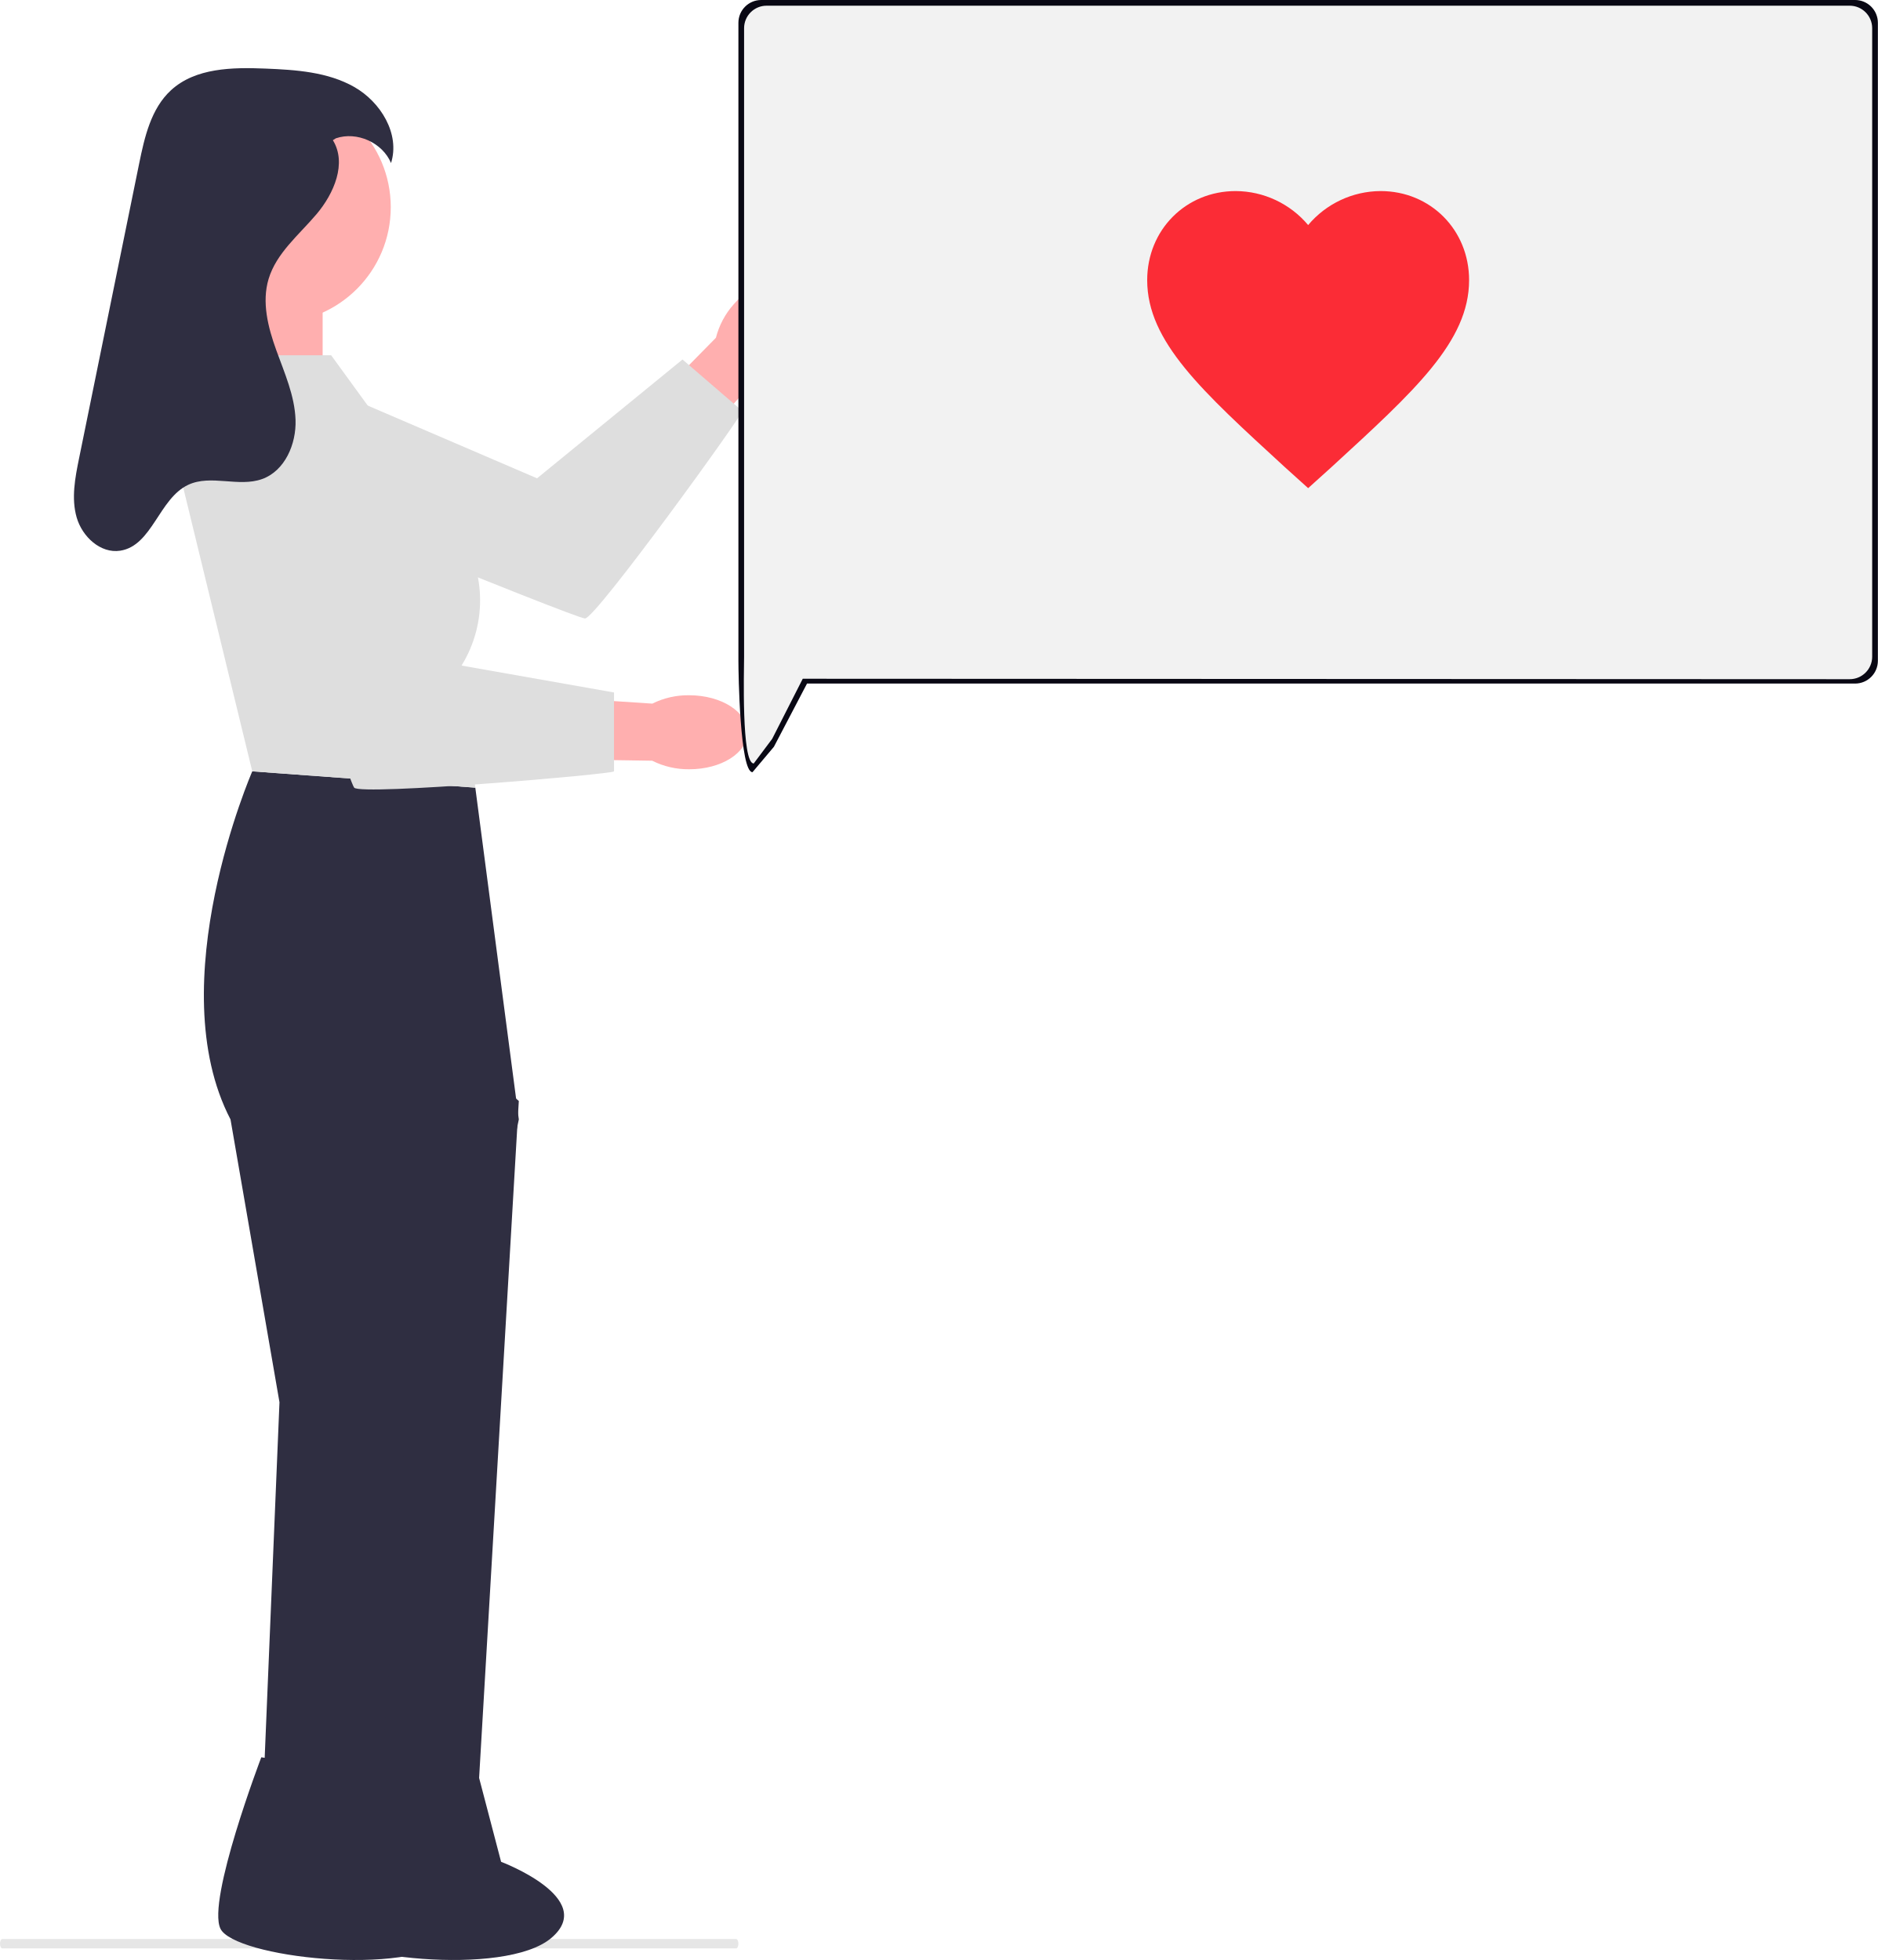
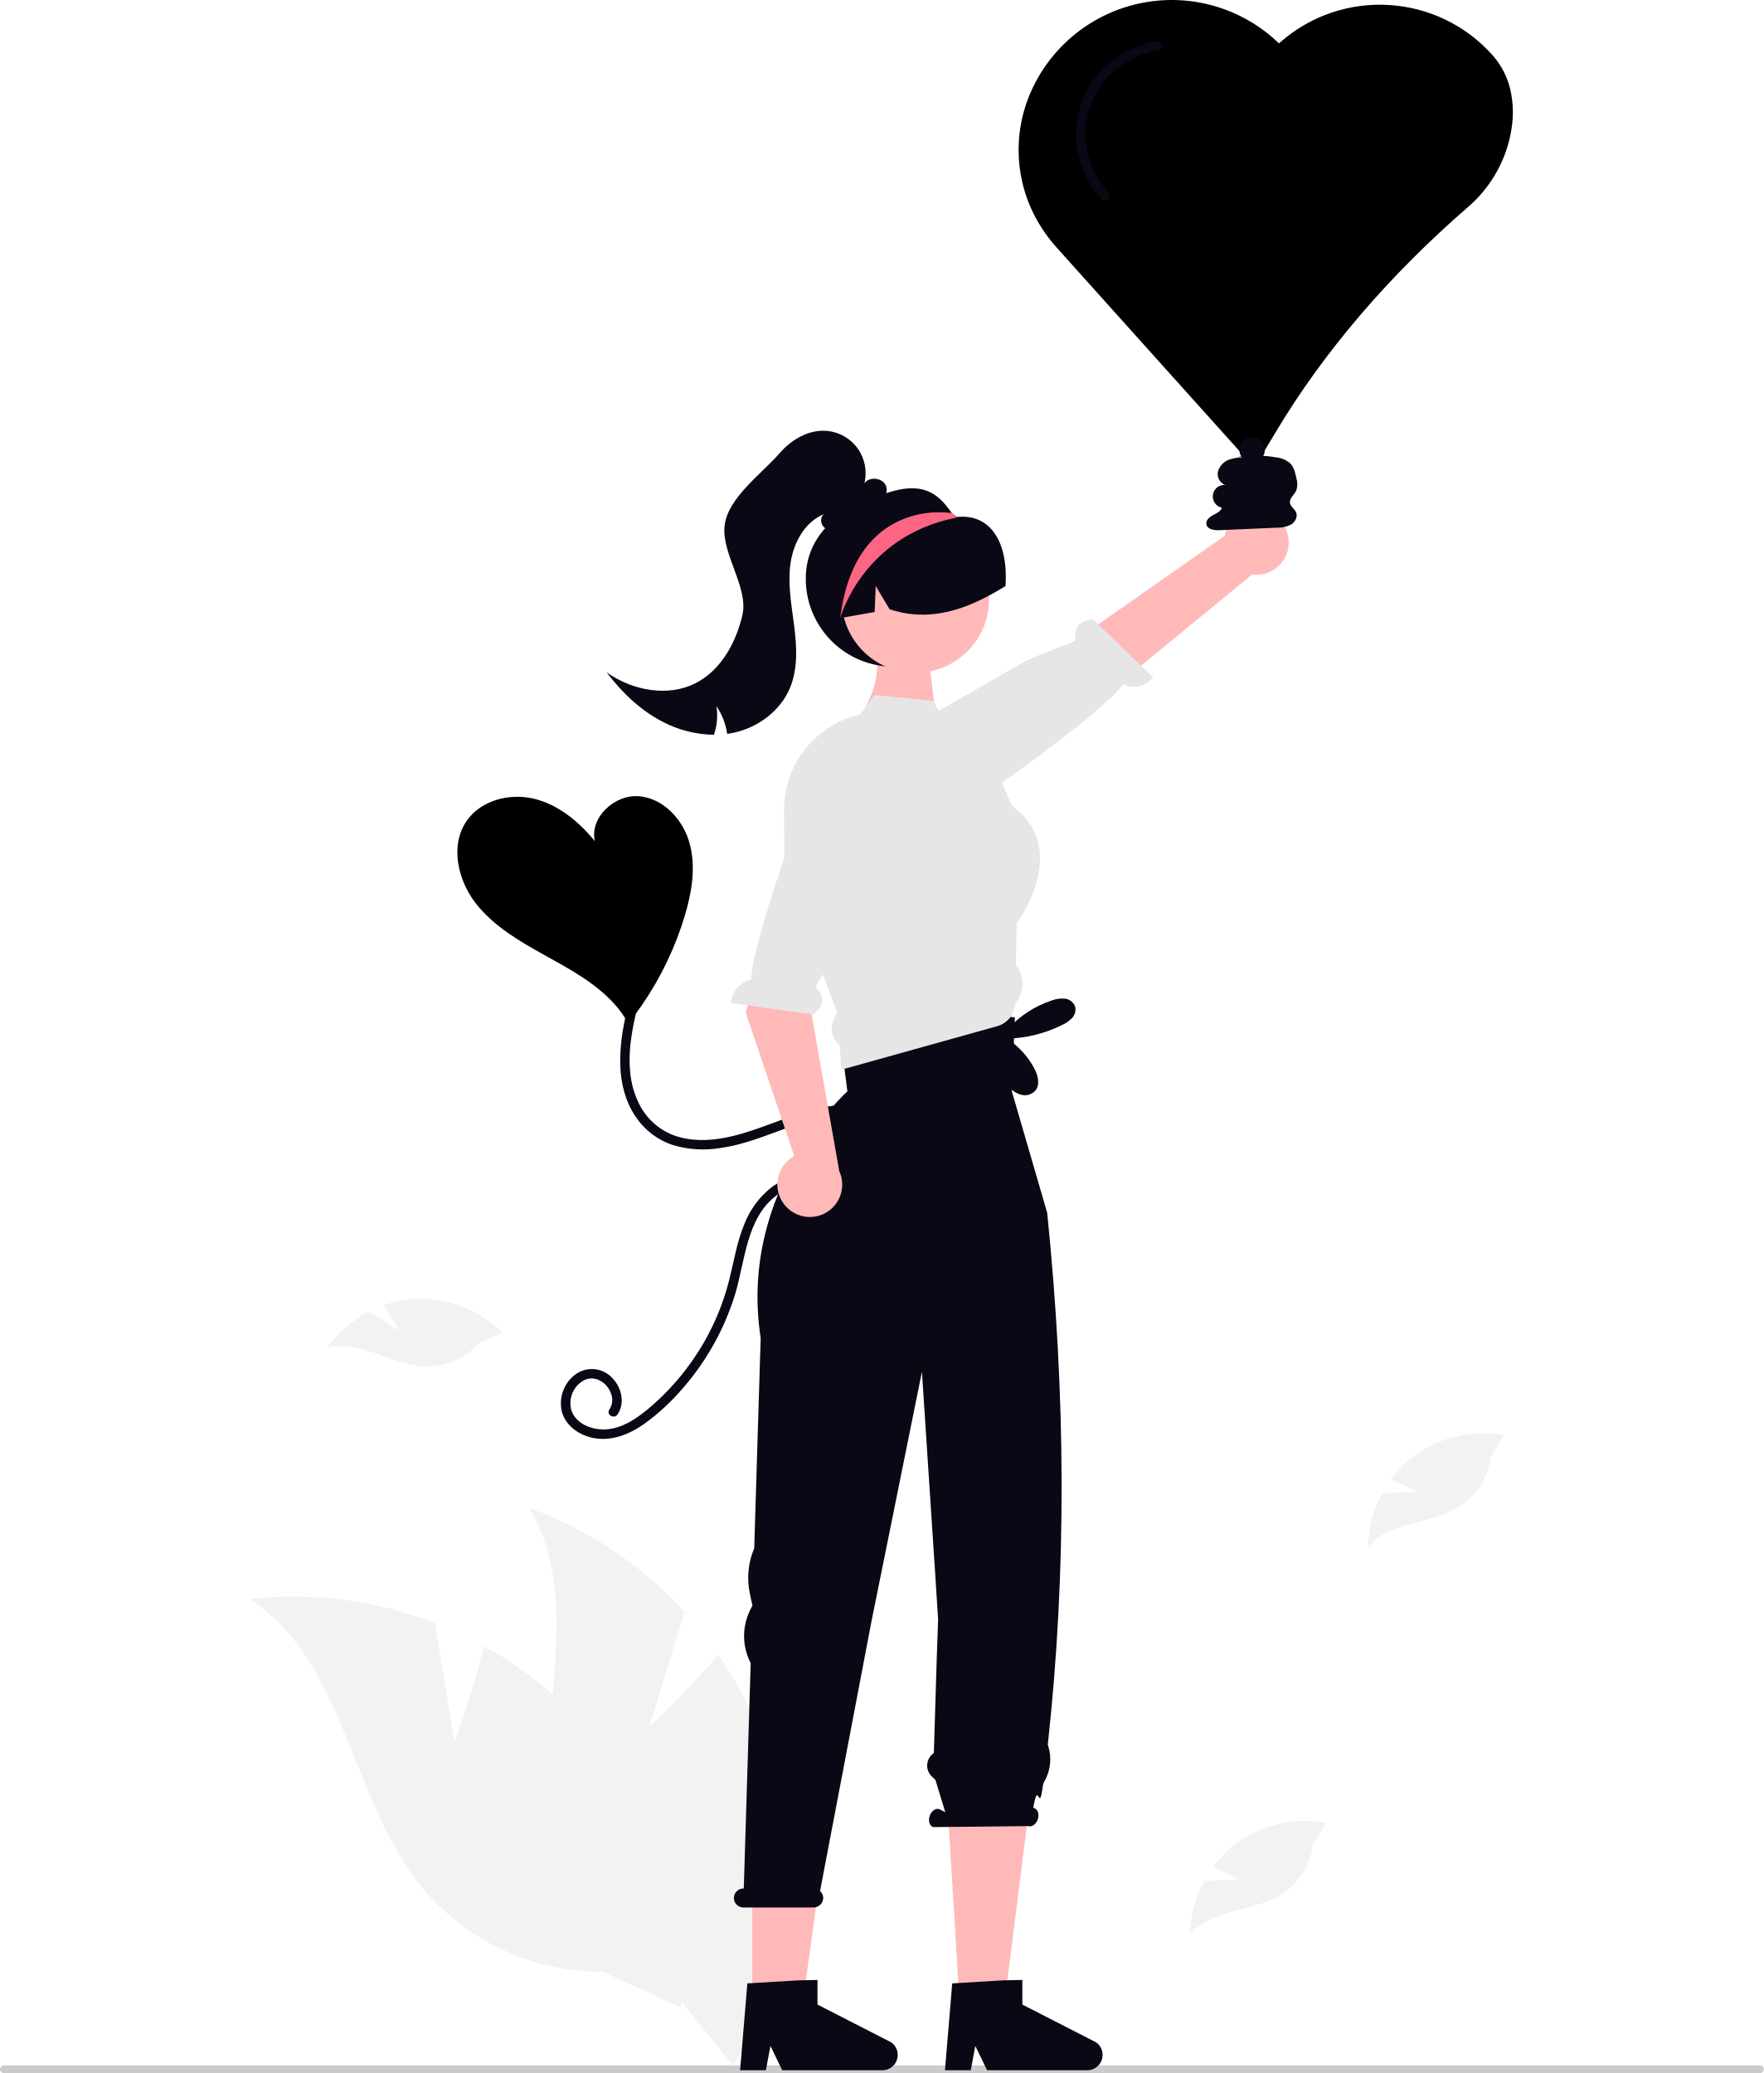
- <svg xmlns="http://www.w3.org/2000/svg" width="688.317" height="718.54" viewBox="0 0 688.317 718.54" role="img" artist="Katerina Limpitsouni" source="https://undraw.co/">
-   <g transform="translate(-632.162 -252)">
-     <path d="M611.272,724.45H342.331c-.473,0-.857-.772-.857-1.725s.384-1.725.857-1.725H611.272c.473,0,.857.772.857,1.725S611.746,724.45,611.272,724.45Z" transform="translate(290.688 241.839)" fill="#e6e6e6" />
-     <g transform="translate(659.266 276.99)">
-       <g transform="translate(49.292 77.023)">
-         <path d="M378.7,156.324a29.47,29.47,0,0,1-11.226,8.227l-12.446,14.015-35.251,42.566-23.816,14.406L284.9,216.5l52.2-50.85,14.547-14.8a29.45,29.45,0,0,1,6.539-12.291c7.706-8.9,18.547-12.142,24.211-7.237s4.008,16.1-3.7,25Z" transform="translate(-165.633 -129.034)" fill="#ffafaf" />
-         <path d="M215.757,186.1l22.924-38.151,97.531,41.906,53.31-43.556,21.905,18.869c.755.651-53.758,76.155-57.629,76.066S215.756,186.1,215.756,186.1Z" transform="translate(-215.756 -116.517)" fill="#dedede" />
-       </g>
-       <rect width="33.897" height="65.8" transform="translate(57.256 80.414)" fill="#ffafaf" />
-       <path d="M314.28,239.812l-81.751-5.982s-33.9,77.763-7.976,127.612L242.5,465.127l-7.1,170.657h37.132l57.7-274.342L314.28,239.812Z" transform="translate(-167.165 23.955)" fill="#2f2e41" />
-       <path d="M271.6,287.792l31.9,27.768L287.553,587.519H251.662Z" transform="translate(-140.438 63.07)" fill="#2f2e41" />
-       <circle cx="42.378" cy="42.378" r="42.378" transform="translate(31.369 8.595)" fill="#ffafaf" />
-       <path d="M233.624,443.381,277.4,450.3l8.228,31.4s35.545,13.376,18.418,27.911-80.4,7.02-85.4-3.406,14.978-62.824,14.978-62.824Z" transform="translate(-164.953 175.855)" fill="#2f2e41" />
-       <path d="M254.432,443.381l43.777,6.916,8.228,31.4s35.545,13.376,18.418,27.911-80.4,7.02-85.4-3.406,14.979-62.824,14.979-62.824Z" transform="translate(-149.87 175.855)" fill="#2f2e41" />
-       <path d="M365.829,246.749a29.469,29.469,0,0,1-13.56-3.136l-18.741-.283L278.271,244.4l-26.459-8.642,7.207-20.8,72.6,6.365,20.707,1.362a29.45,29.45,0,0,1,13.58-3.068c11.775.028,21.3,6.128,21.285,13.62s-9.58,13.543-21.359,13.513Z" transform="translate(-140.329 10.273)" fill="#ffafaf" />
-       <path d="M265.3,145.4H223.346l-13.878,41.873,26.918,110.663,81.751,5.982-4.985-44.863h0a45.435,45.435,0,0,0-1.95-50.536Z" transform="translate(-171.023 -40.149)" fill="#dedede" />
-       <path d="M218.716,158.967l43.866-7.531,31.9,101.245,67.794,11.964v28.912c0,1-92.785,8.973-95.244,5.982s-48.319-140.572-48.319-140.572Z" transform="translate(-164.319 -35.772)" fill="#dedede" />
-       <path d="M282.087,110.783c5.206,8.446.406,19.57-6.007,27.14s-14.683,14.215-17.546,23.714c-2.567,8.517-.232,17.7,2.787,26.069s6.773,16.71,7.084,25.6-3.9,18.707-12.27,21.708c-8.593,3.08-18.752-1.76-27.028,2.09-10.78,5.014-13.223,22.375-24.976,24.175-7.233,1.108-13.936-5.163-15.957-12.2s-.57-14.538.892-21.708l12.011-58.932,9.994-49.035c1.989-9.759,4.349-20.2,11.683-26.936,8.962-8.233,22.471-8.429,34.631-7.936,11.172.453,22.8,1.218,32.521,6.734s16.87,17.241,13.5,27.9c-3.143-7.5-12.535-11.715-20.229-9.068" transform="translate(-187.18 -84.38)" fill="#2f2e41" />
+ <svg xmlns="http://www.w3.org/2000/svg" width="680.62" height="800.057" viewBox="0 0 680.62 800.057" role="img" artist="Katerina Limpitsouni" source="https://undraw.co/">
+   <g id="Group_141" data-name="Group 141" transform="translate(-620 -140)">
+     <path id="Path_1240-1682" data-name="Path 1240" d="M893.89,382.941,918.853,402.1l6.644-34.172-18.723-8.053C906.015,368.829,901.539,376.454,893.89,382.941Z" transform="matrix(0.951, -0.309, 0.309, 0.951, -15.819, 327.307)" fill="#ffb9b9" />
+     <path id="Path_2256-1683" data-name="Path 2256" d="M961.785,775.308a1.572,1.572,0,0,1-.371,1.033,1.189,1.189,0,0,1-.9.426H282.435a1.473,1.473,0,0,1,0-2.919h678.08a1.189,1.189,0,0,1,.9.426,1.573,1.573,0,0,1,.371,1.033Z" transform="translate(338.835 163.29)" fill="#cbcbcb" />
+     <path id="Path_2257-1684" data-name="Path 2257" d="M833.335,159.91a30.4,30.4,0,0,0-6.892-14.47,58.252,58.252,0,0,0-82.211-5.31l-.49.441a59.426,59.426,0,0,0-95.6,18.395,55.363,55.363,0,0,0,2.489,50.266,58.162,58.162,0,0,0,6.855,9.59c2.686,3.066,75.185,83.72,75.908,84.529a.916.916,0,0,0,.7.319c.025,0,.061-.012.1-.012a.327.327,0,0,0,.147-.037.938.938,0,0,0,.576-.417l.38-.625.454-.773,6.708-11.208c18.6-31.087,43.681-60.42,74.547-87.178a47.865,47.865,0,0,0,5.506-5.641,49.627,49.627,0,0,0,11.4-27.911,39.154,39.154,0,0,0-.576-9.958Z" transform="translate(369.781 16.186)" fill="#000000" />
+     <path id="Path_2258-1685" data-name="Path 2258" d="M535.576,683.029l13.654-44.467a150.084,150.084,0,0,0-59.992-40.193c22.442,37.18.7,85.682,9.758,128.154a90.274,90.274,0,0,0,48.353,61.52l20.72,25.672a151.272,151.272,0,0,0,11.118-126.172,146.118,146.118,0,0,0-16.919-32.519C549.954,669.5,535.576,683.029,535.576,683.029Z" transform="translate(334.922 123.578)" fill="#f2f2f2" />
+     <path id="Path_2259-1686" data-name="Path 2259" d="M480.424,682.391,472.814,636.5a150.082,150.082,0,0,0-71.621-9.219c36.668,23.269,38.835,76.378,65.888,110.351a90.275,90.275,0,0,0,70.715,33.5L567.79,784.87a151.272,151.272,0,0,0-46.319-117.888,146.124,146.124,0,0,0-29.646-21.561C487.26,663.869,480.424,682.391,480.424,682.391Z" transform="translate(314.998 129.897)" fill="#f2f2f2" />
+     <path id="Path_2260-1687" data-name="Path 2260" d="M307.566,305.666l-3.77,8.768,6.161,31.143,62.854-8.74-.5-37.974-1.262-8.318Z" transform="translate(637.75 205.698)" fill="#ffb6b6" />
+     <path id="Path_2261-1688" data-name="Path 2261" d="M280.389,641.875h19.177l7.406-53.486H280.389Z" transform="translate(629.914 273.101)" fill="#ffb9b9" />
+     <path id="Path_2263-1689" data-name="Path 2263" d="M345.546,646.824h16.945l9.968-78.745-31.84-1.557Z" transform="translate(644.86 268.152)" fill="#ffb9b9" />
+     <path id="Path_2264-1690" data-name="Path 2264" d="M677.375,770.995l-28.413-14.547v-9.5l-7.575.153-15.451.932-4.033.236-2.8,33.53h9.943l1.766-9.387,4.548,9.387h38.645a5.928,5.928,0,0,0,3.366-10.806Z" transform="translate(365.538 157.202)" fill="#090814" />
+     <path id="Path_2265-1691" data-name="Path 2265" d="M557.449,780.5h.054l2.667-86.968a22.741,22.741,0,0,1,.3-21.49l.382-.691-.99-4.589a29.231,29.231,0,0,1,1.67-17.592l2.488-81.125c-8.888-57.6,33.471-95.172,33.471-95.172L593.6,442.686l68.514,1.557-1.165,28.635,13.623,46.806c7.169,69.85,7.6,138.28.262,205.076a1.278,1.278,0,0,0,.084.564,17.053,17.053,0,0,1-1.377,13.761,5.2,5.2,0,0,0-.62,1.707c-1.511,11.71-1.708-3.1-3.71,8.5l.39.2c1.4.484,2,2.428,1.344,4.341s-2.333,3.072-3.736,2.587l-36.626.391c-1.4-.484-2-2.428-1.344-4.341s2.333-3.072,3.736-2.587l2.279,1.152-3.812-12.472-1.336-1.248a5.809,5.809,0,0,1,.738-9.077h0l1.108-36.21.539-15.329-1.111-17.39-5.137-78.22-19.443,96.189-19.86,104.191a3.64,3.64,0,0,1,1.139,3.376,3.774,3.774,0,0,1-3.76,2.986H557.352a3.672,3.672,0,0,1-3.536-4.649A3.717,3.717,0,0,1,557.449,780.5Z" transform="translate(349.507 88.347)" fill="#090814" />
+     <path id="Path_2266-1692" data-name="Path 2266" d="M576.305,312.423A33.921,33.921,0,1,0,634.65,288.9l-.163-.163c-.271-.285-.543-.57-.828-.841a.014.014,0,0,1-.01,0,.013.013,0,0,1,0-.01,7.114,7.114,0,0,1-1.072-.963c-4.579-6.4-9.771-11.764-22.347-8.412C592.121,283.328,576.305,293.685,576.305,312.423Z" transform="translate(354.626 50.958)" fill="#090814" />
+     <path id="Path_2267-1693" data-name="Path 2267" d="M749.464,296.354a12.425,12.425,0,0,1-14.077,12.84l-87.481,71.8L634.544,357.5l90.193-63.188a12.493,12.493,0,0,1,24.727,2.039Z" transform="translate(367.806 52.506)" fill="#ffb9b9" />
+     <path id="Path_2268-1694" data-name="Path 2268" d="M617.29,394.359s2.85,5.913,13.934-2.486c8.874-6.724,51.236-35.737,60.646-48a9.761,9.761,0,0,0,11.637-2.791L680.362,318.8c-7.263.491-7.337,5.35-6.715,8.141l-18.6,7.391L606.6,362.163l8.555,27.958Z" transform="translate(361.481 60.311)" fill="#e6e6e6" />
+     <circle id="Ellipse_417" data-name="Ellipse 417" cx="28.445" cy="28.445" r="28.445" transform="translate(944.766 342.786)" fill="#ffb9b9" />
+     <path id="Path_2269-1695" data-name="Path 2269" d="M658.936,446.637l.292-15.868c1.154-1.585,10.833-15.423,8.664-29.246-1.015-6.508-4.548-11.974-10.472-16.23l-3.824-8.9-5.66-13.156-16.563-9.86-2.295-4.673-1.891-3.88-22.849-2.281-5.632,7.579-.111.014a36.971,36.971,0,0,0-14.255,6.675,37.618,37.618,0,0,0-14.88,30.011l.139,18.441.028,2.642.014,2.559,14.255,38.369.542,1.488,5.591,15.034-.96,1.585a8.418,8.418,0,0,0,1.85,10.806l.668,9.4,1.21-.334,6.884-1.919,52.068-14.533a9.456,9.456,0,0,0,4.937-3.324,2.017,2.017,0,0,0,.125-.181,5.24,5.24,0,0,0,.542-.821c1.182-2.99,1.307-3.8,1.321-4.631a11.419,11.419,0,0,0,.556-14.38Z" transform="translate(353.076 65.684)" fill="#e6e6e6" />
+     <path id="Path_2270-1696" data-name="Path 2270" d="M586.668,326.375c.258-.041.516-.1.773-.136,4.437-.787,8.874-1.56,13.3-2.361l.407-10.027,5.359,8.982c12.225,4.057,23.664,1.764,34.423-3.3a97.191,97.191,0,0,0,10.312-5.685c1.093-16.958-5.763-27.815-18.521-26.676-.466.042-.8-.434-1.208-.638a.013.013,0,0,1-.01,0,.013.013,0,0,1,0-.01c-.692-.326-1.4-.638-2.1-.923a31.332,31.332,0,0,0-32.89,6.377C587.821,300.269,583.913,313.96,586.668,326.375Z" transform="translate(356.773 52.312)" fill="#090814" />
+     <path id="Path_2271-1697" data-name="Path 2271" d="M621.533,283.416a5.272,5.272,0,0,1-4.353,3.755c-3.825,4.728-8.205,9.735-14.2,10.681a6.829,6.829,0,0,1-4.993-.862,2.78,2.78,0,0,1-.5-.4c-1.418-1.349-1.53-4.061.153-5.076-7.538,2.99-11.946,11.126-13.059,19.15s.431,16.132,1.446,24.17,1.46,16.48-1.7,23.948c-3.727,8.8-12.294,15.131-21.639,17.147-.834.181-1.669.334-2.517.431a25.682,25.682,0,0,0-4.144-10.653,22.979,22.979,0,0,1-.987,11.014,43.886,43.886,0,0,1-20.123-5.2c-8.469-4.464-15.52-11.279-21.292-18.914,9.944,7.051,23.684,9.693,34.5,4.116,9.679-5.007,15.4-15.52,17.9-26.117s-8.018-23.612-6.878-34.445,14.221-20.029,21.369-28.248c4.562-5.243,11.292-9.123,18.232-8.469a16.383,16.383,0,0,1,14.352,20.235c1.975-2.8,7.079-2.183,8.344,1A4.122,4.122,0,0,1,621.533,283.416Z" transform="translate(340.442 46.862)" fill="#090814" />
+     <path id="Path_2272-1698" data-name="Path 2272" d="M587.138,325.884s8.426-31.452,44.546-38.711c.041-.013.176-.068.353-.149.108-.068.244-.136.38-.2-.407-.231-.8-.434-1.208-.638a.013.013,0,0,1-.01,0,.013.013,0,0,1,0-.01c-.353-.326-.706-.651-1.072-.963l-1.031.041S592.85,279.507,587.138,325.884Z" transform="translate(357.077 52.667)" fill="#fd6584" />
+     <path id="Path_2273-1699" data-name="Path 2273" d="M666.425,441.13a4.8,4.8,0,0,0-3.977-3.012,11.421,11.421,0,0,0-5.16.747,39.683,39.683,0,0,0-16.779,10.909l.078,3.184a15.241,15.241,0,0,0,.25,19.117,9.4,9.4,0,0,0,4.879,3.159,5.489,5.489,0,0,0,5.378-1.622c1.923-2.341.994-5.869-.42-8.549a31.146,31.146,0,0,0-10.494-11.506,50.515,50.515,0,0,0,21.219-5.274,11.966,11.966,0,0,0,3.882-2.724,4.81,4.81,0,0,0,1.145-4.428Z" transform="translate(368.438 87.303)" fill="#090814" />
+     <path id="Path_2274-1700" data-name="Path 2274" d="M772.394,597.5l-13.765.545a44.446,44.446,0,0,0-5.349,20.705c8.189-9.917,23.875-8.6,34.855-15.293a26.735,26.735,0,0,0,12.45-19.544l5.142-8.307a44.8,44.8,0,0,0-36.348,9.265,43.267,43.267,0,0,0-7.428,7.917C767.2,594.807,772.394,597.5,772.394,597.5Z" transform="translate(394.676 118.258)" fill="#f2f2f2" />
+     <path id="Path_2275-1701" data-name="Path 2275" d="M716.394,719.5l-13.765.545a44.446,44.446,0,0,0-5.349,20.705c8.189-9.917,23.875-8.6,34.855-15.293a26.735,26.735,0,0,0,12.45-19.544l5.142-8.307a44.8,44.8,0,0,0-36.348,9.265,43.271,43.271,0,0,0-7.428,7.917C711.2,716.807,716.394,719.5,716.394,719.5Z" transform="translate(382.003 145.867)" fill="#f2f2f2" />
+     <path id="Path_2276-1702" data-name="Path 2276" d="M453.455,544.85l-11.667-7.324a44.446,44.446,0,0,0-16.108,14.066c12.359-3.559,24.557,6.39,37.4,7.064a26.735,26.735,0,0,0,21.312-9.1l8.935-3.951A44.8,44.8,0,0,0,458.1,532.725a43.269,43.269,0,0,0-10.6,2.338C450.691,539.7,453.455,544.85,453.455,544.85Z" transform="translate(320.539 108.689)" fill="#f2f2f2" />
+     <path id="Path_2277-1703" data-name="Path 2277" d="M734.623,285.453c-.275-1.843,1.725-3.157,2.473-4.864a7.776,7.776,0,0,0,0-4.681c-.432-2.069-.929-4.264-2.427-5.755a9.86,9.86,0,0,0-5.408-2.267,47.391,47.391,0,0,0-14.646-.259l3.691.225a19.439,19.439,0,0,0-6.885.8,6.957,6.957,0,0,0-4.619,4.811c-.457,2.278,1.1,4.947,3.417,5.142a4.465,4.465,0,1,0-1.831,8.741c-.532,1.44-2.117,2.129-3.474,2.847s-2.784,1.95-2.555,3.468c.3,2.007,2.985,2.419,5.013,2.331l22.077-.963a11.809,11.809,0,0,0,5.507-1.143c1.636-.955,2.778-3.046,2.022-4.784C736.392,287.758,734.838,286.9,734.623,285.453Z" transform="translate(383.146 48.629)" fill="#090814" />
+     <path id="Path_2278-1704" data-name="Path 2278" d="M524.539,442.664c-3.034,13.33-4.476,28.441,3.616,40.37A27.715,27.715,0,0,0,542.5,493.9a40.706,40.706,0,0,0,18.28,1.123c13.8-1.912,26.07-9.1,39.644-11.893,5.99-1.232,12.348-1.639,18.115.732,4.321,1.776,8.872,5.347,8.893,10.442.021,5.231-4.522,8.7-9.041,10.312-6.029,2.146-12.3,1.315-18.549,1.045-6.735-.291-13.6.318-19.2,4.443a33.391,33.391,0,0,0-10.671,14.467c-2.812,6.826-3.954,14.164-5.752,21.286a94.519,94.519,0,0,1-6.784,18.549,96.084,96.084,0,0,1-23.476,30.43c-4.831,4.157-10.7,8.393-17.3,8.774-5.089.294-11.274-1.844-13.236-7a10.049,10.049,0,0,1,4.7-11.931c4.361-2.2,9.11.939,10.519,5.247a6.717,6.717,0,0,1-.7,6.057c-1.322,1.972,1.863,3.815,3.177,1.857,3.05-4.547,1.456-10.663-2.279-14.306a10.714,10.714,0,0,0-14.1-1.051,13.932,13.932,0,0,0-5.093,14.4c1.569,5.661,7.132,9.262,12.687,10.154,6.86,1.1,13.462-1.594,19-5.49a85.17,85.17,0,0,0,15.046-13.9,99.871,99.871,0,0,0,19.923-35.623c4.049-12.976,4.344-30.117,16.376-38.88,6.191-4.509,13.778-4.009,21.037-3.6,6.408.365,12.659.3,18.538-2.6,4.854-2.4,8.771-6.817,8.852-12.45.082-5.687-3.956-10.259-8.713-12.85-12.567-6.844-27.658-1.324-40,3.248-12.415,4.6-26.591,10-39.785,5.156a24.679,24.679,0,0,1-13.634-13.027c-3.2-6.776-3.65-14.464-2.912-21.817a94.954,94.954,0,0,1,2.023-11.565c.525-2.305-3.021-3.289-3.547-.978Z" transform="translate(337.188 88.043)" fill="#090814" />
+     <path id="Path_2279-1705" data-name="Path 2279" d="M572.3,527.4a12.425,12.425,0,0,1,3.83-18.664l-18.7-55.361L572.7,394.7l24.622,11.131L582.13,450.087,593.5,514.5a12.493,12.493,0,0,1-21.2,12.9Z" transform="translate(350.354 77.488)" fill="#ffb9b9" />
+     <path id="Path_2280-1706" data-name="Path 2280" d="M595.891,355.343s-5.783-3.105-9.8,10.208c-3.22,10.658-25.132,68.526-25.527,83.979a9.761,9.761,0,0,0-7.768,9.1l31.825,4.4c5.585-4.669,2.786-8.643.641-10.534l10.84-18.361,22.656-49.567-18.641-27.062Z" transform="translate(349.305 68.51)" fill="#e6e6e6" />
+     <path id="Path_2281-1707" data-name="Path 2281" d="M554.461,420.429a123.667,123.667,0,0,1-16.261,34.14q-2.649,3.863-5.567,7.53a39.842,39.842,0,0,0-5.457-7.628c-7.419-8.155-17.364-13.489-27.015-18.836s-19.449-11.086-26.267-19.756a34.827,34.827,0,0,1-6.426-13.232c-1.545-6.536-.957-13.354,2.857-18.811,5.543-7.934,16.592-10.73,25.985-8.437s17.279,8.829,23.386,16.334c-2-9.222,7.726-18.125,17.131-17.315s16.948,9.038,19.449,18.137S557.159,411.379,554.461,420.429Z" transform="translate(329.816 72.886)" fill="#000000" />
+     <path id="Path_2282-1708" data-name="Path 2282" d="M692.225,136.81a37.276,37.276,0,0,0-24.781,15.775,36.035,36.035,0,0,0-4.8,29.651,36.756,36.756,0,0,0,8.574,15.515c1.616,1.737,4.214-.869,2.6-2.6a33.728,33.728,0,0,1-8.609-26.305,32.355,32.355,0,0,1,13.769-22.8,33.474,33.474,0,0,1,14.223-5.689c2.333-.351,1.342-3.9-.978-3.547Z" transform="translate(373.871 19.121)" fill="#090814" />
+     <g id="Group_139" data-name="Group 139" transform="translate(1097.15 213.877)" opacity="0.2">
+       <path id="Path_2283-1709" data-name="Path 2283" d="M806.988,184.145a47.871,47.871,0,0,1-5.506,5.641c-30.866,26.758-55.944,56.091-74.547,87.178l-6.708,11.208-.454.773a18.447,18.447,0,0,1-4.084-4.255c-4.292-6.242-4.317-14.446-3.262-21.951a91.523,91.523,0,0,1,94.56-78.594Z" transform="translate(-711.851 -184.059)" />
    </g>
-     <g transform="translate(902.817 252)">
-       <path d="M8.353,0H409.309a8.353,8.353,0,0,1,8.353,8.353V242.244a8.353,8.353,0,0,1-8.353,8.353H25.148L13.01,273.775l-7.846,9.312C.551,283.087,0,246.858,0,242.244V8.353A8.353,8.353,0,0,1,8.353,0Z" fill="#090814" />
-       <path d="M8.274,0H405.22a8.25,8.25,0,0,1,8.27,8.23V238.674a8.25,8.25,0,0,1-8.27,8.23L21.5,246.744,10.289,268.781,3.535,277.8C-1.033,277.8,0,243.219,0,238.674V8.23A8.25,8.25,0,0,1,8.274,0Z" transform="translate(2.084 2.088)" fill="#f2f2f2" />
+     <g id="Group_140" data-name="Group 140" transform="translate(797.283 475.534)" opacity="0.2">
+       <path id="Path_2284-1710" data-name="Path 2284" d="M538.054,449.35q-2.649,3.863-5.567,7.53a39.842,39.842,0,0,0-5.457-7.628c-7.419-8.155-17.364-13.489-27.015-18.836s-19.449-11.086-26.267-19.756a34.827,34.827,0,0,1-6.426-13.232,92.912,92.912,0,0,1,56.287,29.86A90.39,90.39,0,0,1,538.054,449.35Z" transform="translate(-467.321 -397.429)" />
    </g>
-     <path d="M723.52,314.26l-8.555-7.718c-30.382-27.894-50.439-46-50.439-68.551,0-18.4,14.158-32.644,32.447-32.644a34.9,34.9,0,0,1,26.548,12.465,34.9,34.9,0,0,1,26.548-12.465c18.289,0,32.447,14.244,32.447,32.644,0,22.553-20.058,40.658-50.439,68.551Z" transform="translate(388.128 116.697)" fill="#fb2c36" />
+     <circle id="Ellipse_418" data-name="Ellipse 418" cx="4.905" cy="4.905" r="4.905" transform="translate(1098.255 308.684)" fill="#090814" />
+     <path id="Path_2285-1711" data-name="Path 2285" d="M677.375,770.995l-28.413-14.547v-9.5l-7.575.153-15.451.932-4.033.236-2.8,33.53h9.943l1.766-9.387,4.548,9.387h38.645a5.928,5.928,0,0,0,3.366-10.806Z" transform="translate(286.485 157.202)" fill="#090814" />
  </g>
</svg>
